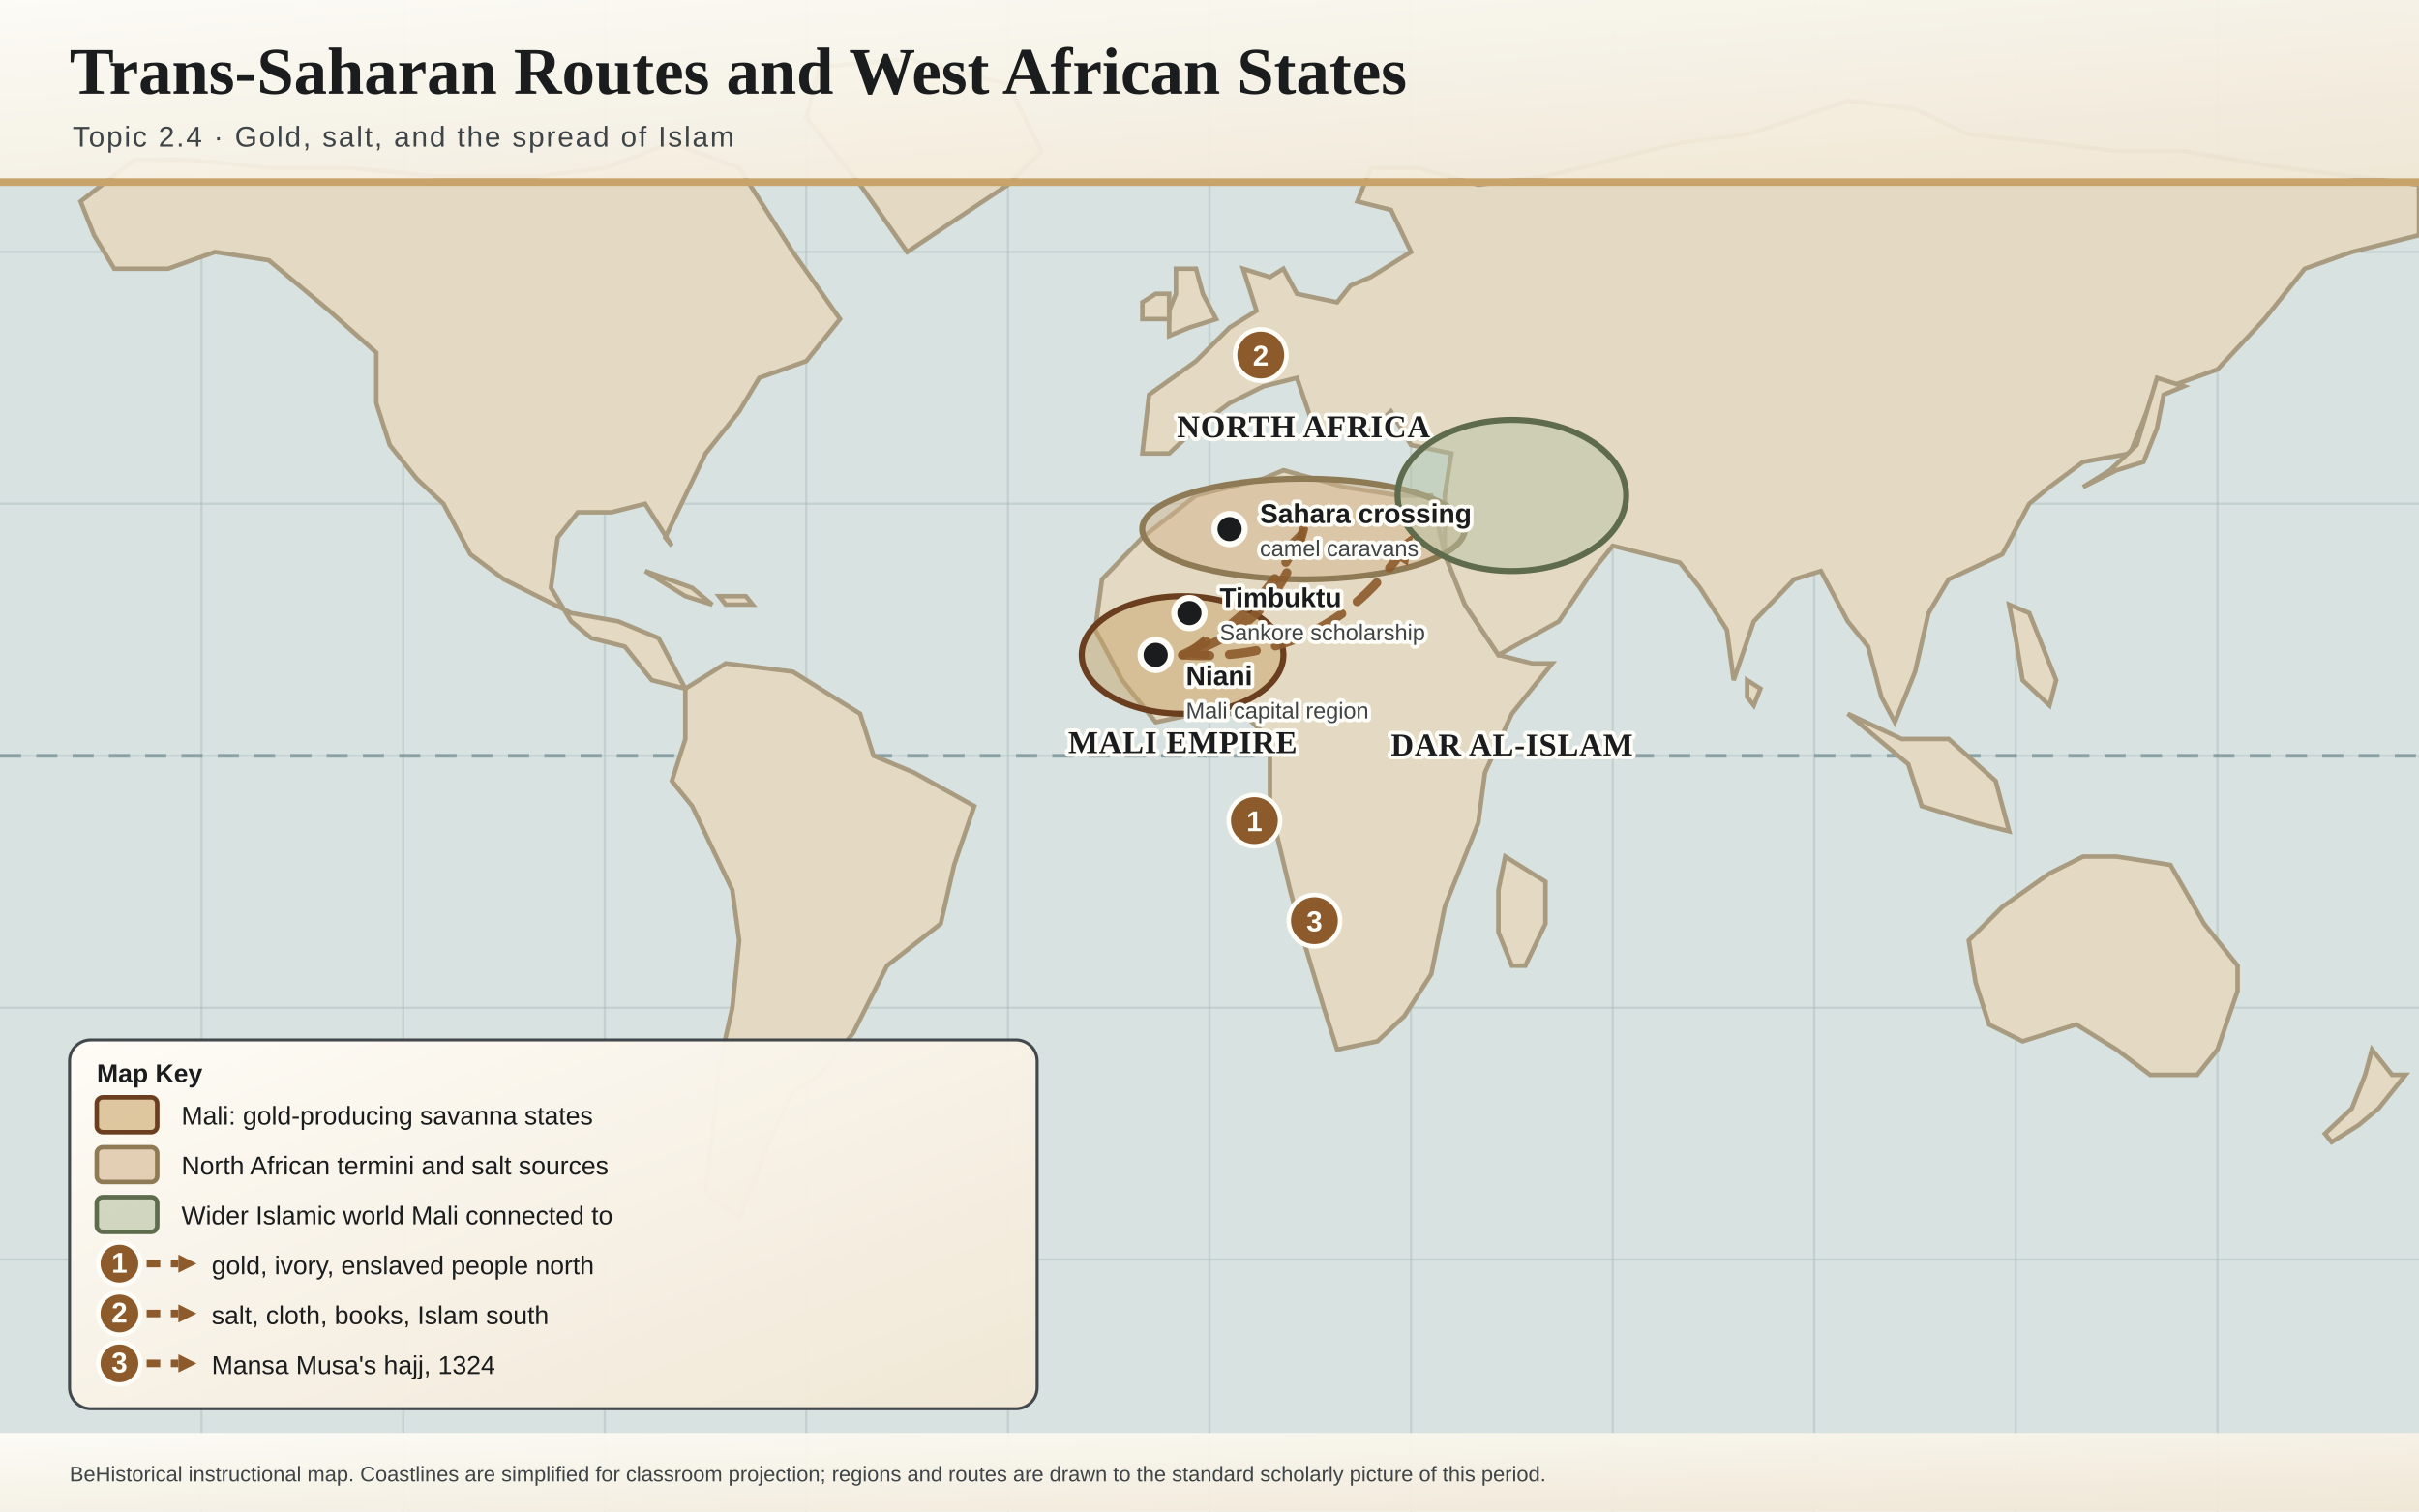
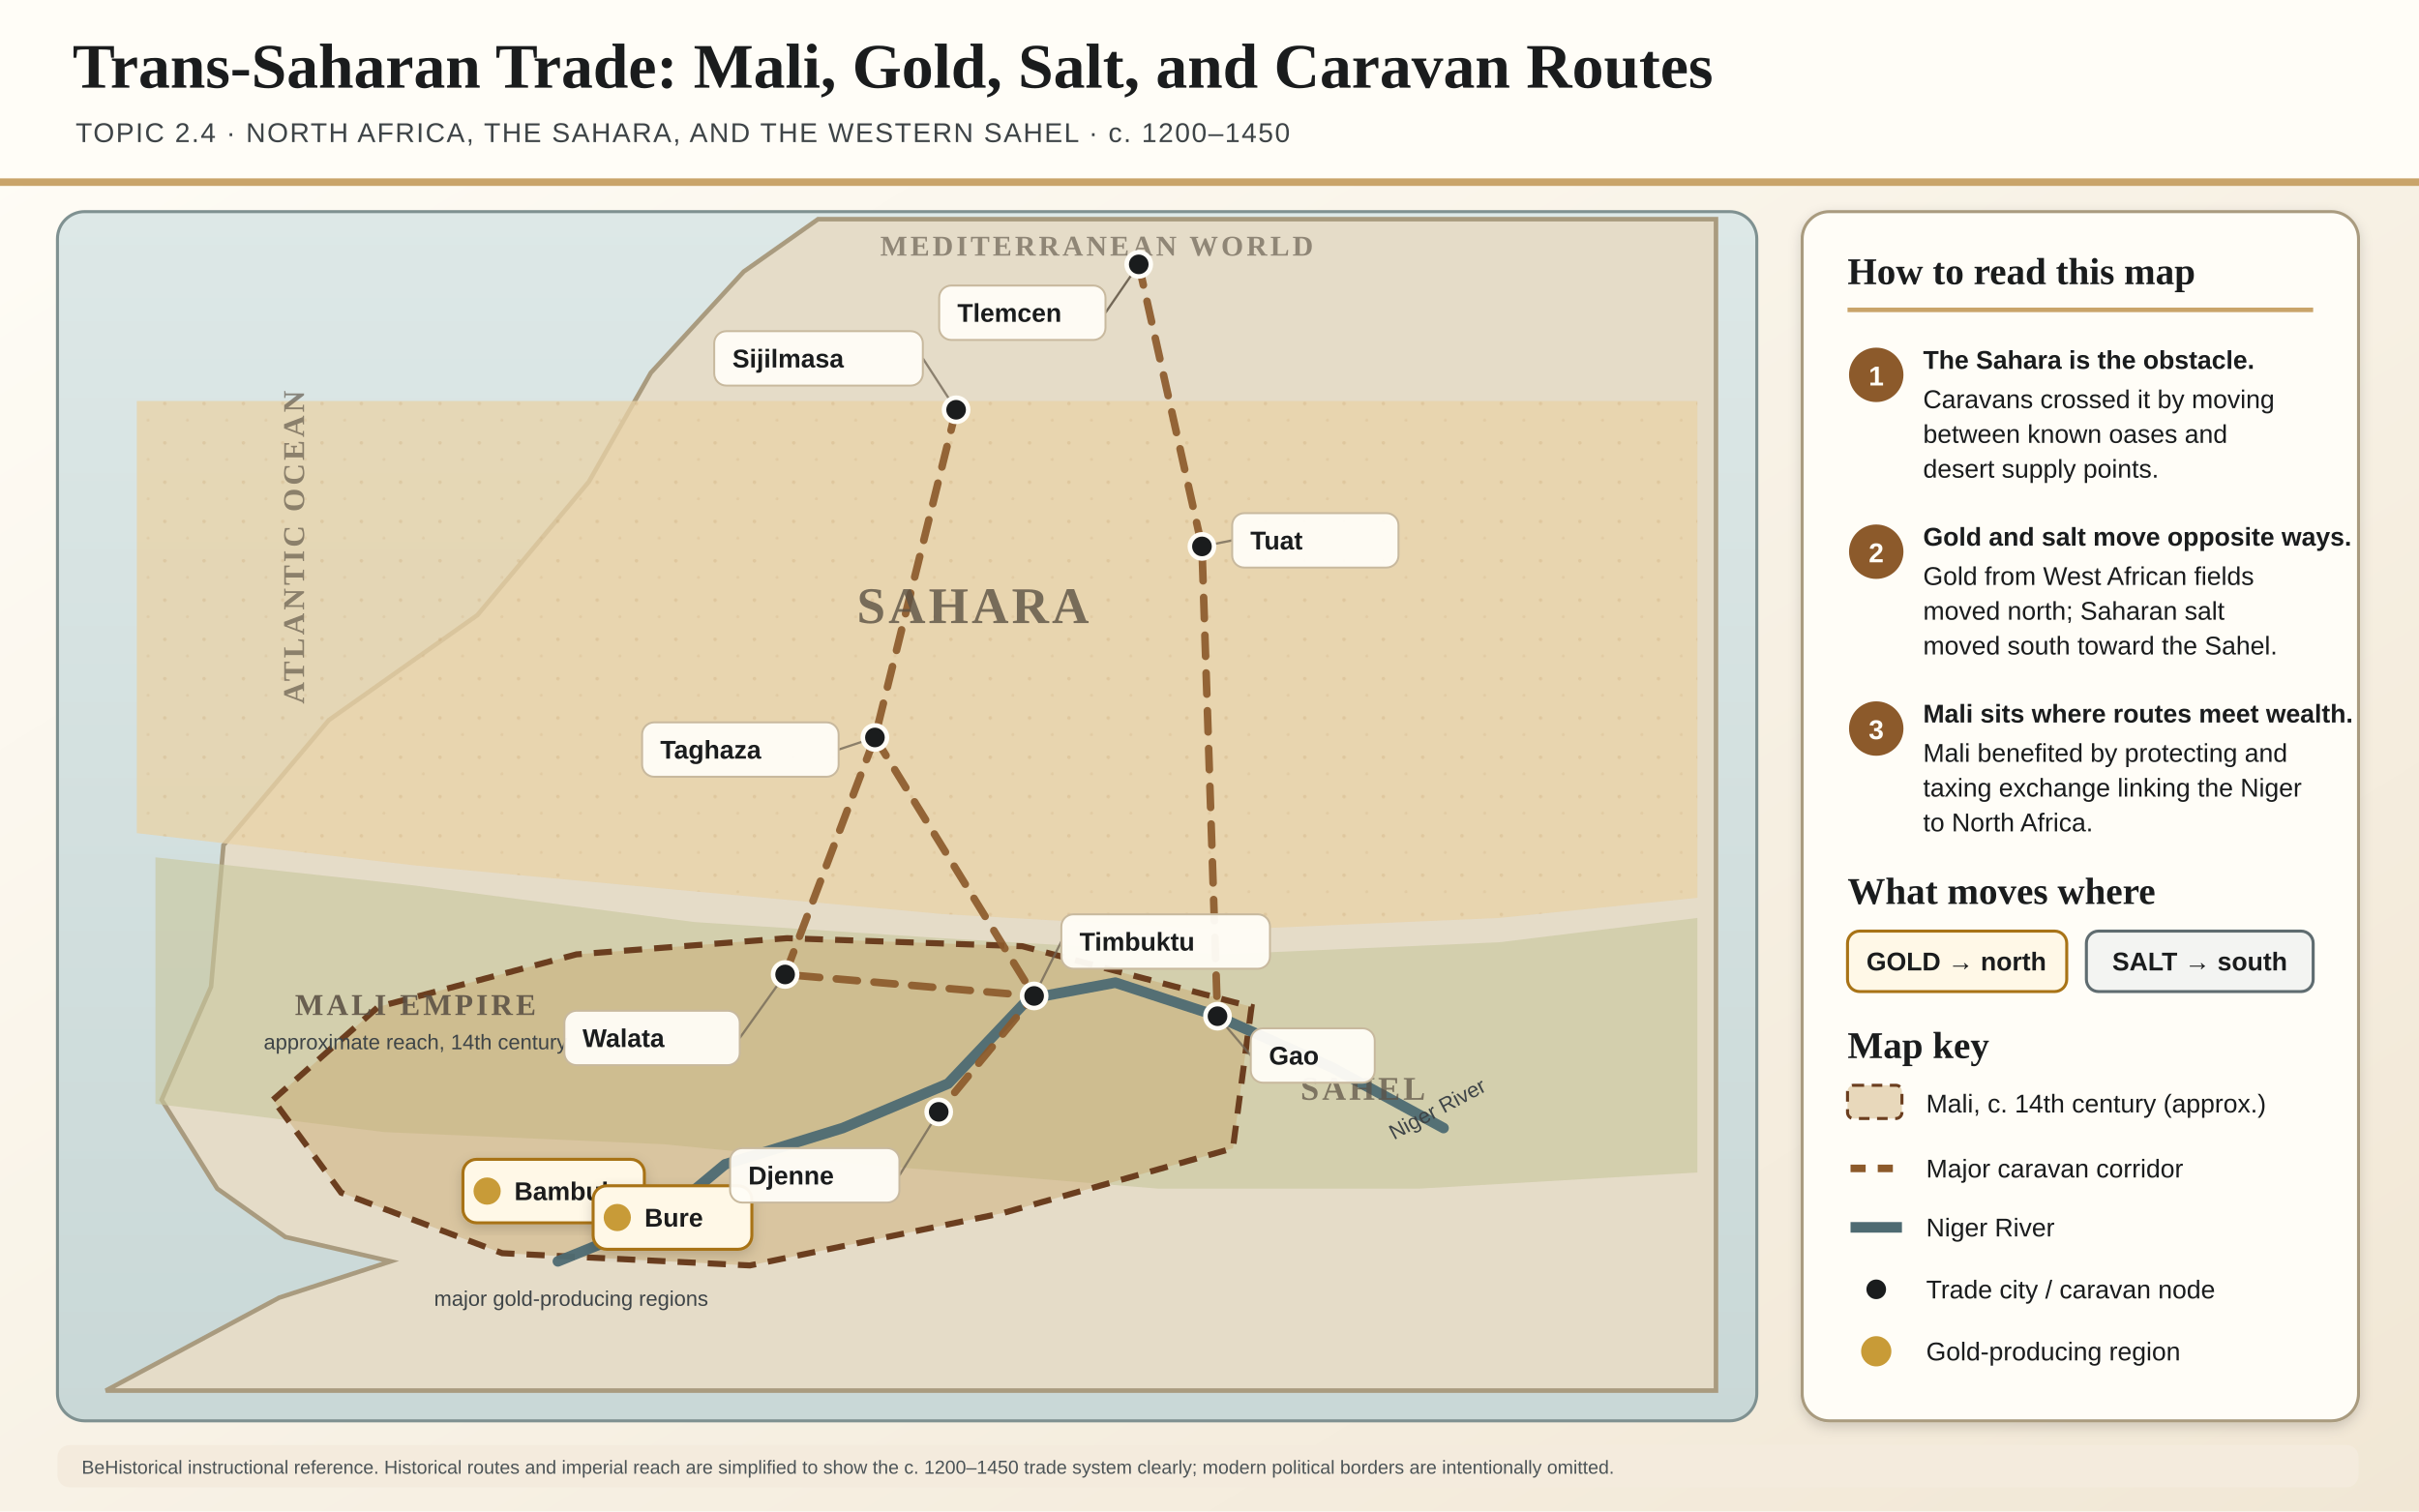
<svg xmlns="http://www.w3.org/2000/svg" width="1600" height="1000" viewBox="0 0 1600 1000" preserveAspectRatio="xMidYMid meet" role="img" aria-labelledby="map-title map-desc">
  <defs>
    <linearGradient id="paper" x1="0" x2="1" y1="0" y2="1">
      <stop offset="0" stop-color="#FFFDF7" />
      <stop offset="1" stop-color="#F1E7D5" />
    </linearGradient>
-     <marker id="arrow" markerWidth="20" markerHeight="16" refX="17" refY="8" orient="auto" markerUnits="userSpaceOnUse">
-       <path d="M0,0 L20,8 L0,16 Z" fill="#8C5A2B" />
-     </marker>
+     <linearGradient id="ocean" x1="0" y1="0" x2="0" y2="1">
+       <stop stop-color="#DDE8E7" />
+       <stop offset="1" stop-color="#C9D8D7" />
+     </linearGradient>
+     <pattern id="sand" width="26" height="26" patternUnits="userSpaceOnUse">
+       <circle cx="5" cy="7" r="1.2" fill="#B98B54" opacity=".18" />
+       <circle cx="20" cy="18" r="1" fill="#B98B54" opacity=".13" />
+     </pattern>
+     <filter id="shadow" x="-20%" y="-20%" width="140%" height="140%">
+       <feDropShadow dx="0" dy="3" stdDeviation="4" flood-color="#1A1C1D" flood-opacity=".16" />
+     </filter>
    <style>
-       .title{font-family:Georgia,'Times New Roman',serif;font-weight:700;font-size:44px;fill:#1A1C1D}
-       .subtitle{font-family:Arial,Helvetica,sans-serif;font-size:19px;fill:#3E4447;letter-spacing:1.2px;text-transform:uppercase}
-       .region{font-family:Georgia,'Times New Roman',serif;font-weight:700;font-size:21px;letter-spacing:.5px}
-       .place{font-family:Arial,Helvetica,sans-serif;font-weight:700;font-size:18px;fill:#1A1C1D}
-       .placenote{font-family:Arial,Helvetica,sans-serif;font-size:15px;fill:#3E4447}
-       .small{font-family:Arial,Helvetica,sans-serif;font-size:17px;fill:#1A1C1D}
-       .tiny{font-family:Arial,Helvetica,sans-serif;font-size:14px;fill:#3E4447}
-       .badgenum{font-family:Arial,Helvetica,sans-serif;font-weight:700;font-size:19px;fill:#FFFDF7}
-       .badge{fill:#8C5A2B;stroke:#FFFDF7;stroke-width:3}
-       .halo{paint-order:stroke;stroke:#FFFDF7;stroke-width:5;stroke-linejoin:round}
-       .city{fill:#1A1C1D;stroke:#FFFDF7;stroke-width:4}
-       .flow{fill:none;stroke:#8C5A2B;stroke-width:6;stroke-linecap:round;opacity:.9}
-       #land path{fill:#E4DAC4;stroke:#A99B7F;stroke-width:3}
-       #graticule line{stroke:#9FB0AE;stroke-width:1.5;opacity:.35}
-     </style>
+     .title{font-family:Georgia,'Times New Roman',serif;font-weight:700;font-size:42px;fill:#1A1C1D}
+     .subtitle{font-family:Arial,Helvetica,sans-serif;font-size:18px;fill:#3E4447;letter-spacing:1px}
+     .geo{font-family:Georgia,'Times New Roman',serif;font-weight:700;letter-spacing:2px;fill:#5B5144}
+     .place{font-family:Arial,Helvetica,sans-serif;font-weight:700;font-size:17px;fill:#1A1C1D}
+     .panelh{font-family:Georgia,'Times New Roman',serif;font-weight:700;font-size:25px;fill:#1A1C1D}
+     .panel{font-family:Arial,Helvetica,sans-serif;font-size:17px;fill:#1A1C1D}
+     .small{font-family:Arial,Helvetica,sans-serif;font-size:14px;fill:#3E4447}
+     .tiny{font-family:Arial,Helvetica,sans-serif;font-size:12.5px;fill:#4C5457}
+     .route{fill:none;stroke:#8C5A2B;stroke-width:5;stroke-dasharray:14 11;stroke-linecap:round;stroke-linejoin:round;opacity:.92}
+     .river{fill:none;stroke:#4E6B72;stroke-width:7;stroke-linecap:round;stroke-linejoin:round;opacity:.95}
+     .city{fill:#1A1C1D;stroke:#FFFDF7;stroke-width:3}
+   </style>
  </defs>
-   <rect width="1600" height="1000" fill="#D7E2E1" />
-   <g id="graticule">
-     <line x1="133.3" y1="0" x2="133.3" y2="1000" />
-     <line x1="266.7" y1="0" x2="266.7" y2="1000" />
-     <line x1="400.0" y1="0" x2="400.0" y2="1000" />
-     <line x1="533.3" y1="0" x2="533.3" y2="1000" />
-     <line x1="666.7" y1="0" x2="666.7" y2="1000" />
-     <line x1="800.0" y1="0" x2="800.0" y2="1000" />
-     <line x1="933.3" y1="0" x2="933.3" y2="1000" />
-     <line x1="1066.7" y1="0" x2="1066.7" y2="1000" />
-     <line x1="1200.0" y1="0" x2="1200.0" y2="1000" />
-     <line x1="1333.3" y1="0" x2="1333.3" y2="1000" />
-     <line x1="1466.7" y1="0" x2="1466.7" y2="1000" />
-     <line x1="0" y1="833.3" x2="1600" y2="833.3" />
-     <line x1="0" y1="666.7" x2="1600" y2="666.7" />
-     <line x1="0" y1="500.0" x2="1600" y2="500.0" />
-     <line x1="0" y1="333.3" x2="1600" y2="333.3" />
-     <line x1="0" y1="166.7" x2="1600" y2="166.7" />
+   <rect width="1600" height="1000" fill="url(#paper)" />
+   <rect x="0" y="0" width="1600" height="122" fill="#FFFDF7" />
+   <rect x="0" y="118" width="1600" height="5" fill="#C9A46A" />
+   <text class="title" x="48" y="58">Trans-Saharan Trade: Mali, Gold, Salt, and Caravan Routes</text>
+   <text class="subtitle" x="50" y="94">TOPIC 2.4  ·  NORTH AFRICA, THE SAHARA, AND THE WESTERN SAHEL  ·  c. 1200–1450</text>
+   <rect x="38" y="140" width="1124" height="800" rx="18" fill="url(#ocean)" stroke="#7F9191" stroke-width="2" />
+   <clipPath id="mapclip">
+     <rect x="38" y="140" width="1124" height="800" rx="18" />
+   </clipPath>
+   <g clip-path="url(#mapclip)">
+     <path d="M541.1,145.0 L1135.0,145.0 L1135.0,920.0 L70.0,920.0 L184.7,858.5 L258.4,834.5 L188.8,818.4 L143.7,786.4 L106.9,727.6 L139.6,652.8 L147.8,559.2 L217.5,476.4 L315.8,406.9 L389.5,318.7 L430.5,246.6 L491.9,179.7 L541.1,145.0 Z" fill="#E5DCC8" stroke="#A99B7F" stroke-width="3" />
+     <path d="M90.5,265.3 L1122.7,265.3 L1122.7,594.0 L991.6,607.3 L807.3,615.3 L623.0,604.7 L446.8,588.6 L274.8,572.6 L90.5,551.2 Z" fill="#E8D2A7" opacity=".76" />
+     <path d="M90.5,265.3 L1122.7,265.3 L1122.7,594.0 L991.6,607.3 L807.3,615.3 L623.0,604.7 L446.8,588.6 L274.8,572.6 L90.5,551.2 Z" fill="url(#sand)" />
+     <path d="M102.8,567.2 L274.8,585.9 L459.1,610.0 L623.0,620.7 L807.3,631.4 L991.6,623.4 L1122.7,607.3 L1122.7,775.7 L938.4,786.4 L766.3,786.4 L602.5,773.0 L438.7,757.0 L254.3,749.0 L102.8,730.3 Z" fill="#C8C69C" opacity=".62" />
+     <path d="M180.6,727.6 L250.2,666.1 L381.3,631.4 L520.6,620.7 L676.2,626.0 L827.8,666.1 L815.5,759.7 L663.9,802.4 L496.0,837.2 L332.2,829.1 L225.7,789.1 Z" fill="#C9A46A" fill-opacity=".42" stroke="#6B3E1F" stroke-width="4" stroke-dasharray="12 8" />
+     <polyline points="369.0,834.5 434.6,807.8 479.6,770.3 557.4,746.3 627.1,716.9 680.3,660.8 737.7,650.1 803.2,671.5 881.0,706.2 954.8,746.3" class="river" />
+     <polyline points="632.4,271.1 578.7,487.9 519.3,644.7 684.0,658.9 620.9,735.6" class="route" />
+     <polyline points="753.2,174.9 795.0,361.5 805.3,672.3" class="route" />
+     <polyline points="578.7,487.9 684.0,658.9" class="route" opacity=".62" />
+     <text class="geo" x="643.5" y="412.2" font-size="34" text-anchor="middle" opacity=".8">SAHARA</text>
+     <text class="geo" x="901.5" y="727.6" font-size="22" text-anchor="middle" opacity=".72">SAHEL</text>
+     <text class="geo" x="274.8" y="671.5" font-size="20" text-anchor="middle" opacity=".88">MALI EMPIRE</text>
+     <text class="small" x="274.8" y="694.2" text-anchor="middle">approximate reach, 14th century</text>
+     <text class="geo" x="201.1" y="465.7" font-size="20" transform="rotate(-90 201.1 465.7)" opacity=".65">ATLANTIC OCEAN</text>
+     <text class="geo" x="725.4" y="169.1" font-size="19" text-anchor="middle" opacity=".62">MEDITERRANEAN WORLD</text>
+     <text class="small" x="922.0" y="754.3" transform="rotate(-28 922.0 754.3)">Niger River</text>
+     <g filter="url(#shadow)">
+       <rect x="306.2" y="767.0" width="120" height="42" rx="9" fill="#FFF8E7" stroke="#A87316" stroke-width="2" />
+       <circle cx="322.2" cy="788.0" r="9" fill="#C89B37" />
+       <text class="place" x="340.2" y="794.0">Bambuk</text>
+     </g>
+     <g filter="url(#shadow)">
+       <rect x="392.3" y="784.5" width="105" height="42" rx="9" fill="#FFF8E7" stroke="#A87316" stroke-width="2" />
+       <circle cx="408.3" cy="805.5" r="9" fill="#C89B37" />
+       <text class="place" x="426.3" y="811.5">Bure</text>
+     </g>
+     <text class="small" x="287.1" y="863.9">major gold-producing regions</text>
+     <g>
+       <line x1="632.4" y1="271.1" x2="610.4" y2="237.1" stroke="#726756" stroke-width="1.5" opacity=".78" />
+       <circle class="city" cx="632.4" cy="271.1" r="8" />
+       <rect x="472.4" y="219.1" width="138" height="36" rx="8" fill="#FFFDF7" fill-opacity=".95" stroke="#C8B99E" stroke-width="1.3" />
+       <text class="place" x="484.4" y="243.1">Sijilmasa</text>
+     </g>
+     <g>
+       <line x1="578.7" y1="487.9" x2="554.7" y2="495.9" stroke="#726756" stroke-width="1.5" opacity=".78" />
+       <circle class="city" cx="578.7" cy="487.9" r="8" />
+       <rect x="424.7" y="477.9" width="130" height="36" rx="8" fill="#FFFDF7" fill-opacity=".95" stroke="#C8B99E" stroke-width="1.3" />
+       <text class="place" x="436.7" y="501.9">Taghaza</text>
+     </g>
+     <g>
+       <line x1="519.3" y1="644.7" x2="489.3" y2="686.7" stroke="#726756" stroke-width="1.5" opacity=".78" />
+       <circle class="city" cx="519.3" cy="644.7" r="8" />
+       <rect x="373.3" y="668.7" width="116" height="36" rx="8" fill="#FFFDF7" fill-opacity=".95" stroke="#C8B99E" stroke-width="1.3" />
+       <text class="place" x="385.3" y="692.7">Walata</text>
+     </g>
+     <g>
+       <line x1="684.0" y1="658.9" x2="702.0" y2="622.9" stroke="#726756" stroke-width="1.5" opacity=".78" />
+       <circle class="city" cx="684.0" cy="658.9" r="8" />
+       <rect x="702.0" y="604.9" width="138" height="36" rx="8" fill="#FFFDF7" fill-opacity=".95" stroke="#C8B99E" stroke-width="1.3" />
+       <text class="place" x="714.0" y="628.9">Timbuktu</text>
+     </g>
+     <g>
+       <line x1="805.3" y1="672.3" x2="827.3" y2="698.3" stroke="#726756" stroke-width="1.5" opacity=".78" />
+       <circle class="city" cx="805.3" cy="672.3" r="8" />
+       <rect x="827.3" y="680.3" width="82" height="36" rx="8" fill="#FFFDF7" fill-opacity=".95" stroke="#C8B99E" stroke-width="1.3" />
+       <text class="place" x="839.3" y="704.3">Gao</text>
+     </g>
+     <g>
+       <line x1="620.9" y1="735.6" x2="594.9" y2="777.6" stroke="#726756" stroke-width="1.5" opacity=".78" />
+       <circle class="city" cx="620.9" cy="735.6" r="8" />
+       <rect x="482.9" y="759.6" width="112" height="36" rx="8" fill="#FFFDF7" fill-opacity=".95" stroke="#C8B99E" stroke-width="1.3" />
+       <text class="place" x="494.9" y="783.6">Djenne</text>
+     </g>
+     <g>
+       <line x1="795.0" y1="361.5" x2="815.0" y2="357.5" stroke="#726756" stroke-width="1.5" opacity=".78" />
+       <circle class="city" cx="795.0" cy="361.5" r="8" />
+       <rect x="815.0" y="339.5" width="110" height="36" rx="8" fill="#FFFDF7" fill-opacity=".95" stroke="#C8B99E" stroke-width="1.3" />
+       <text class="place" x="827.0" y="363.5">Tuat</text>
+     </g>
+     <g>
+       <line x1="753.2" y1="174.9" x2="731.2" y2="206.9" stroke="#726756" stroke-width="1.5" />
+       <circle class="city" cx="753.2" cy="174.9" r="8" />
+       <rect x="621.2" y="188.9" width="110" height="36" rx="8" fill="#FFFDF7" fill-opacity=".95" stroke="#C8B99E" stroke-width="1.3" />
+       <text class="place" x="633.2" y="212.9">Tlemcen</text>
+     </g>
  </g>
-   <line x1="0" y1="500.0" x2="1600" y2="500.0" stroke="#4E6B72" stroke-width="2.5" stroke-dasharray="14 10" opacity=".5" />
-   <g id="land">
-     <path id="land-greenland" d="M600.0,166.7 L666.7,122.2 L688.9,100.0 L666.7,55.6 L600.0,38.9 L542.2,44.4 L533.3,77.8 L568.9,122.2 L600.0,166.7 Z" />
-     <path id="land-northAmerica" d="M53.3,133.3 L88.9,105.6 L124.4,105.6 L177.8,111.1 L231.1,111.1 L288.9,116.7 L355.6,116.7 L400.0,111.1 L444.4,94.4 L488.9,111.1 L524.4,166.7 L555.6,211.1 L533.3,238.9 L502.2,250.0 L488.9,272.2 L466.7,300.0 L440.0,355.6 L444.4,361.1 L426.7,333.3 L404.4,338.9 L382.2,338.9 L368.9,355.6 L364.4,388.9 L377.8,411.1 L391.1,422.2 L413.3,427.8 L431.1,450.0 L453.3,455.6 L435.6,422.2 L408.9,411.1 L377.8,405.6 L333.3,383.3 L311.1,366.7 L293.3,333.3 L275.6,316.7 L257.8,294.4 L248.9,266.7 L248.9,233.3 L217.8,205.6 L177.8,172.2 L142.2,166.7 L111.1,177.8 L75.6,177.8 L62.2,155.6 L53.3,133.3 Z" />
-     <path id="land-southAmerica" d="M453.3,455.6 L480.0,438.9 L524.4,444.4 L568.9,472.2 L577.8,500.0 L604.4,511.1 L644.4,533.3 L631.1,572.2 L622.2,611.1 L586.7,638.9 L564.4,683.3 L542.2,711.1 L524.4,722.2 L511.1,750.0 L497.8,783.3 L488.9,805.6 L466.7,788.9 L471.1,750.0 L475.6,705.6 L484.4,666.7 L488.9,622.2 L484.4,588.9 L457.8,533.3 L444.4,516.7 L453.3,488.9 L453.3,455.6 Z" />
-     <path id="land-africa" d="M724.4,416.7 L728.9,383.3 L755.6,355.6 L791.1,327.8 L835.6,316.7 L848.9,311.1 L888.9,322.2 L924.4,327.8 L946.7,327.8 L955.6,366.7 L968.9,400.0 L991.1,433.3 L1013.3,438.9 L1026.7,438.9 L1000.0,472.2 L982.2,511.1 L977.8,544.4 L955.6,600.0 L946.7,644.4 L928.9,672.2 L911.1,688.9 L884.4,694.4 L875.6,666.7 L862.2,622.2 L853.3,588.9 L840.0,533.3 L840.0,488.9 L822.2,472.2 L791.1,472.2 L764.4,477.8 L742.2,450.0 L724.4,416.7 Z" />
-     <path id="land-eurasia" d="M755.6,300.0 L760.0,261.1 L791.1,238.9 L813.3,216.7 L831.1,205.6 L822.2,177.8 L840.0,183.3 L848.9,177.8 L857.8,194.4 L884.4,200.0 L893.3,188.9 L906.7,183.3 L924.4,172.2 L933.3,166.7 L920.0,138.9 L897.8,133.3 L906.7,111.1 L937.8,111.1 L977.8,122.2 L1022.2,116.7 L1066.7,105.6 L1111.1,94.4 L1155.6,88.9 L1222.2,66.7 L1266.7,72.2 L1302.2,88.9 L1355.6,94.4 L1400.0,100.0 L1444.4,100.0 L1511.1,111.1 L1555.6,116.7 L1600.0,122.2 L1600.0,155.6 L1555.6,166.7 L1524.4,177.8 L1497.8,211.1 L1466.7,244.4 L1435.6,255.6 L1422.2,266.7 L1408.9,300.0 L1377.8,305.6 L1355.6,322.2 L1342.2,333.3 L1324.4,366.7 L1288.9,383.3 L1275.6,405.6 L1266.7,444.4 L1253.3,477.8 L1244.4,461.1 L1235.6,427.8 L1222.2,411.1 L1204.4,377.8 L1186.7,383.3 L1160.0,411.1 L1146.7,450.0 L1142.2,416.7 L1124.4,388.9 L1111.1,372.2 L1088.9,366.7 L1066.7,361.1 L1053.3,377.8 L1031.1,411.1 L991.1,433.3 L968.9,400.0 L955.6,366.7 L955.6,327.8 L960.0,300.0 L933.3,294.4 L920.0,272.2 L902.2,288.9 L888.9,277.8 L871.1,288.9 L857.8,250.0 L835.6,255.6 L813.3,266.7 L791.1,283.3 L773.3,300.0 L755.6,300.0 Z" />
-     <path id="land-britain" d="M773.3,222.2 L786.7,216.7 L804.4,211.1 L795.6,194.4 L791.1,177.8 L777.8,177.8 L777.8,194.4 L773.3,205.6 L773.3,222.2 Z" />
-     <path id="land-ireland" d="M755.6,211.1 L773.3,211.1 L773.3,194.4 L764.4,194.4 L755.6,200.0 L755.6,211.1 Z" />
-     <path id="land-japan" d="M1377.8,322.2 L1400.0,311.1 L1417.8,305.6 L1426.7,283.3 L1431.1,261.1 L1444.4,255.6 L1426.7,250.0 L1413.3,294.4 L1395.6,311.1 L1377.8,322.2 Z" />
-     <path id="land-indonesia" d="M1222.2,472.2 L1262.2,505.6 L1271.1,533.3 L1306.7,544.4 L1328.9,550.0 L1320.0,516.7 L1288.9,488.9 L1257.8,488.9 L1222.2,472.2 Z" />
-     <path id="land-philippines" d="M1328.9,400.0 L1342.2,405.6 L1351.1,427.8 L1360.0,450.0 L1355.6,466.7 L1337.8,450.0 L1333.3,422.2 L1328.9,400.0 Z" />
-     <path id="land-australia" d="M1302.2,622.2 L1306.7,650.0 L1315.6,677.8 L1337.8,688.9 L1373.3,677.8 L1400.0,694.4 L1422.2,711.1 L1453.3,711.1 L1466.7,694.4 L1480.0,655.6 L1480.0,638.9 L1457.8,611.1 L1435.6,572.2 L1400.0,566.7 L1377.8,566.7 L1355.6,577.8 L1324.4,600.0 L1302.2,622.2 Z" />
-     <path id="land-newZealand" d="M1568.9,694.4 L1582.2,711.1 L1591.1,711.1 L1573.3,733.3 L1560.0,744.4 L1542.2,755.6 L1537.8,750.0 L1555.6,733.3 L1564.4,711.1 L1568.9,694.4 Z" />
-     <path id="land-madagascar" d="M995.6,566.7 L1022.2,583.3 L1022.2,611.1 L1008.9,638.9 L1000.0,638.9 L991.1,616.7 L991.1,588.9 L995.6,566.7 Z" />
-     <path id="land-cuba" d="M426.7,377.8 L457.8,388.9 L471.1,400.0 L453.3,394.4 L426.7,377.8 Z" />
-     <path id="land-hispaniola" d="M475.6,394.4 L493.3,394.4 L497.8,400.0 L480.0,400.0 L475.6,394.4 Z" />
-     <path id="land-sriLanka" d="M1155.6,450.0 L1164.4,455.6 L1160.0,466.7 L1155.6,461.1 L1155.6,450.0 Z" />
+   <g filter="url(#shadow)">
+     <rect x="1192" y="140" width="368" height="800" rx="18" fill="#FFFDF7" stroke="#A99B7F" stroke-width="2" />
  </g>
-   <g id="highlights">
-     <ellipse cx="782.2" cy="433.3" rx="66.7" ry="38.9" fill="#C9A46A" fill-opacity="0.5" stroke="#6B3E1F" stroke-width="4" />
-     <text class="region halo" x="782.2" y="498.2" text-anchor="middle" fill="#1A1C1D">
-       <tspan x="782.2" dy="0">MALI EMPIRE</tspan>
-     </text>
-     <ellipse cx="862.2" cy="350.0" rx="106.7" ry="33.3" fill="#D2B48C" fill-opacity="0.5" stroke="#8E7A55" stroke-width="4" />
-     <text class="region halo" x="862.2" y="289.3" text-anchor="middle" fill="#1A1C1D">
-       <tspan x="862.2" dy="0">NORTH AFRICA</tspan>
-     </text>
-     <ellipse cx="1000.0" cy="327.8" rx="75.6" ry="50.0" fill="#B6C2A2" fill-opacity="0.5" stroke="#5E6B4C" stroke-width="4" />
-     <text class="region halo" x="1000.0" y="499.8" text-anchor="middle" fill="#1A1C1D">
-       <tspan x="1000.0" dy="0">DAR AL-ISLAM</tspan>
-     </text>
-   </g>
-   <g id="flows">
-     <path class="flow" d="M782.2,433.3 Q837.2,406.1 862.2,350.0" stroke-dasharray="18 13" marker-end="url(#arrow)" />
-     <circle class="badge" cx="829.7" cy="542.9" r="17" />
-     <text class="badgenum" x="829.7" y="549.9" text-anchor="middle">1</text>
-     <path class="flow" d="M862.2,350.0 Q845.6,414.1 782.2,433.3" stroke-dasharray="18 13" marker-end="url(#arrow)" />
-     <circle class="badge" cx="833.9" cy="234.9" r="17" />
-     <text class="badgenum" x="833.9" y="241.9" text-anchor="middle">2</text>
-     <path class="flow" d="M782.2,433.3 Q881.1,439.8 933.3,355.6" stroke-dasharray="18 13" marker-end="url(#arrow)" />
-     <circle class="badge" cx="869.4" cy="609.1" r="17" />
-     <text class="badgenum" x="869.4" y="616.1" text-anchor="middle">3</text>
-   </g>
-   <g id="places">
-     <circle class="city" cx="786.7" cy="405.6" r="10" />
-     <text class="place halo" x="806.7" y="401.6" text-anchor="start">Timbuktu</text>
-     <text class="placenote halo" x="806.7" y="423.6" text-anchor="start">Sankore scholarship</text>
-     <circle class="city" cx="764.4" cy="433.3" r="10" />
-     <text class="place halo" x="784.4" y="453.3" text-anchor="start">Niani</text>
-     <text class="placenote halo" x="784.4" y="475.3" text-anchor="start">Mali capital region</text>
-     <circle class="city" cx="813.3" cy="350.0" r="10" />
-     <text class="place halo" x="833.3" y="346.0" text-anchor="start">Sahara crossing</text>
-     <text class="placenote halo" x="833.3" y="368.0" text-anchor="start">camel caravans</text>
-   </g>
-   <g id="titleband">
-     <rect x="0" y="0" width="1600" height="118" fill="url(#paper)" opacity=".93" />
-     <rect x="0" y="118" width="1600" height="5" fill="#C9A46A" />
-     <text class="title" x="46" y="62">Trans-Saharan Routes and West African States</text>
-     <text class="subtitle" x="48" y="97">Topic 2.4 · Gold, salt, and the spread of Islam</text>
-   </g>
-   <g id="legend" transform="translate(46,688)">
-     <rect x="0" y="0" width="640" height="244" rx="14" fill="url(#paper)" stroke="#3E4447" stroke-width="2" opacity=".97" />
-     <text class="small" x="18" y="28" font-weight="700">Map Key</text>
-     <rect x="18" y="38" width="40" height="23" rx="4" fill="#C9A46A" fill-opacity=".6" stroke="#6B3E1F" stroke-width="3" />
-     <text class="small" x="74" y="56">Mali: gold-producing savanna states</text>
-     <rect x="18" y="71" width="40" height="23" rx="4" fill="#D2B48C" fill-opacity=".6" stroke="#8E7A55" stroke-width="3" />
-     <text class="small" x="74" y="89">North African termini and salt sources</text>
-     <rect x="18" y="104" width="40" height="23" rx="4" fill="#B6C2A2" fill-opacity=".6" stroke="#5E6B4C" stroke-width="3" />
-     <text class="small" x="74" y="122">Wider Islamic world Mali connected to</text>
-     <circle class="badge" cx="33" cy="148" r="14" />
-     <text class="badgenum" x="33" y="154" text-anchor="middle" font-size="16">1</text>
-     <line x1="51" x2="72" y1="148" y2="148" stroke="#8C5A2B" stroke-width="5" stroke-dasharray="9 7" />
-     <path d="M72,142 L84,148 L72,154 Z" fill="#8C5A2B" />
-     <text class="small" x="94" y="155">gold, ivory, enslaved people north</text>
-     <circle class="badge" cx="33" cy="181" r="14" />
-     <text class="badgenum" x="33" y="187" text-anchor="middle" font-size="16">2</text>
-     <line x1="51" x2="72" y1="181" y2="181" stroke="#8C5A2B" stroke-width="5" stroke-dasharray="9 7" />
-     <path d="M72,175 L84,181 L72,187 Z" fill="#8C5A2B" />
-     <text class="small" x="94" y="188">salt, cloth, books, Islam south</text>
-     <circle class="badge" cx="33" cy="214" r="14" />
-     <text class="badgenum" x="33" y="220" text-anchor="middle" font-size="16">3</text>
-     <line x1="51" x2="72" y1="214" y2="214" stroke="#8C5A2B" stroke-width="5" stroke-dasharray="9 7" />
-     <path d="M72,208 L84,214 L72,220 Z" fill="#8C5A2B" />
-     <text class="small" x="94" y="221">Mansa Musa's hajj, 1324</text>
-   </g>
-   <rect x="0" y="948" width="1600" height="52" fill="url(#paper)" opacity=".93" />
-   <text class="tiny" x="46" y="980">BeHistorical instructional map. Coastlines are simplified for classroom projection; regions and routes are drawn to the standard scholarly picture of this period.</text>
+   <text class="panelh" x="1222" y="188">How to read this map</text>
+   <line x1="1222" y1="205" x2="1530" y2="205" stroke="#C9A46A" stroke-width="3" />
+   <circle cx="1241" cy="248" r="18" fill="#8C5A2B" />
+   <text x="1241" y="255" text-anchor="middle" font-family="Arial" font-weight="700" font-size="18" fill="#FFFDF7">1</text>
+   <text class="panel" x="1272" y="244" font-weight="700">The Sahara is the obstacle.</text>
+   <text class="panel" x="1272" y="270">
+     <tspan x="1272" dy="0">Caravans crossed it by moving</tspan>
+     <tspan x="1272" dy="23">between known oases and</tspan>
+     <tspan x="1272" dy="23">desert supply points.</tspan>
+   </text>
+   <circle cx="1241" cy="365" r="18" fill="#8C5A2B" />
+   <text x="1241" y="372" text-anchor="middle" font-family="Arial" font-weight="700" font-size="18" fill="#FFFDF7">2</text>
+   <text class="panel" x="1272" y="361" font-weight="700">Gold and salt move opposite ways.</text>
+   <text class="panel" x="1272" y="387">
+     <tspan x="1272" dy="0">Gold from West African fields</tspan>
+     <tspan x="1272" dy="23">moved north; Saharan salt</tspan>
+     <tspan x="1272" dy="23">moved south toward the Sahel.</tspan>
+   </text>
+   <circle cx="1241" cy="482" r="18" fill="#8C5A2B" />
+   <text x="1241" y="489" text-anchor="middle" font-family="Arial" font-weight="700" font-size="18" fill="#FFFDF7">3</text>
+   <text class="panel" x="1272" y="478" font-weight="700">Mali sits where routes meet wealth.</text>
+   <text class="panel" x="1272" y="504">
+     <tspan x="1272" dy="0">Mali benefited by protecting and</tspan>
+     <tspan x="1272" dy="23">taxing exchange linking the Niger</tspan>
+     <tspan x="1272" dy="23">to North Africa.</tspan>
+   </text>
+   <text class="panelh" x="1222" y="598">What moves where</text>
+   <rect x="1222" y="616" width="145" height="40" rx="8" fill="#FFF8E7" stroke="#A87316" stroke-width="2" />
+   <text class="panel" x="1294" y="642" text-anchor="middle" font-weight="700">GOLD → north</text>
+   <rect x="1380" y="616" width="150" height="40" rx="8" fill="#F3F4F2" stroke="#5F6C70" stroke-width="2" />
+   <text class="panel" x="1455" y="642" text-anchor="middle" font-weight="700">SALT → south</text>
+   <text class="panelh" x="1222" y="700">Map key</text>
+   <rect x="1222" y="718" width="36" height="22" rx="4" fill="#C9A46A" fill-opacity=".42" stroke="#6B3E1F" stroke-width="2" stroke-dasharray="7 5" />
+   <text class="panel" x="1274" y="736">Mali, c. 14th century (approx.)</text>
+   <line x1="1224" y1="773" x2="1258" y2="773" stroke="#8C5A2B" stroke-width="5" stroke-dasharray="10 8" />
+   <text class="panel" x="1274" y="779">Major caravan corridor</text>
+   <line x1="1224" y1="812" x2="1258" y2="812" stroke="#4E6B72" stroke-width="7" />
+   <text class="panel" x="1274" y="818">Niger River</text>
+   <circle cx="1241" cy="853" r="8" class="city" />
+   <text class="panel" x="1274" y="859">Trade city / caravan node</text>
+   <circle cx="1241" cy="894" r="10" fill="#C89B37" />
+   <text class="panel" x="1274" y="900">Gold-producing region</text>
+   <rect x="38" y="956" width="1522" height="28" rx="8" fill="#F4EBDD" />
+   <text class="tiny" x="54" y="975">BeHistorical instructional reference. Historical routes and imperial reach are simplified to show the c. 1200–1450 trade system clearly; modern political borders are intentionally omitted.</text>
</svg>
